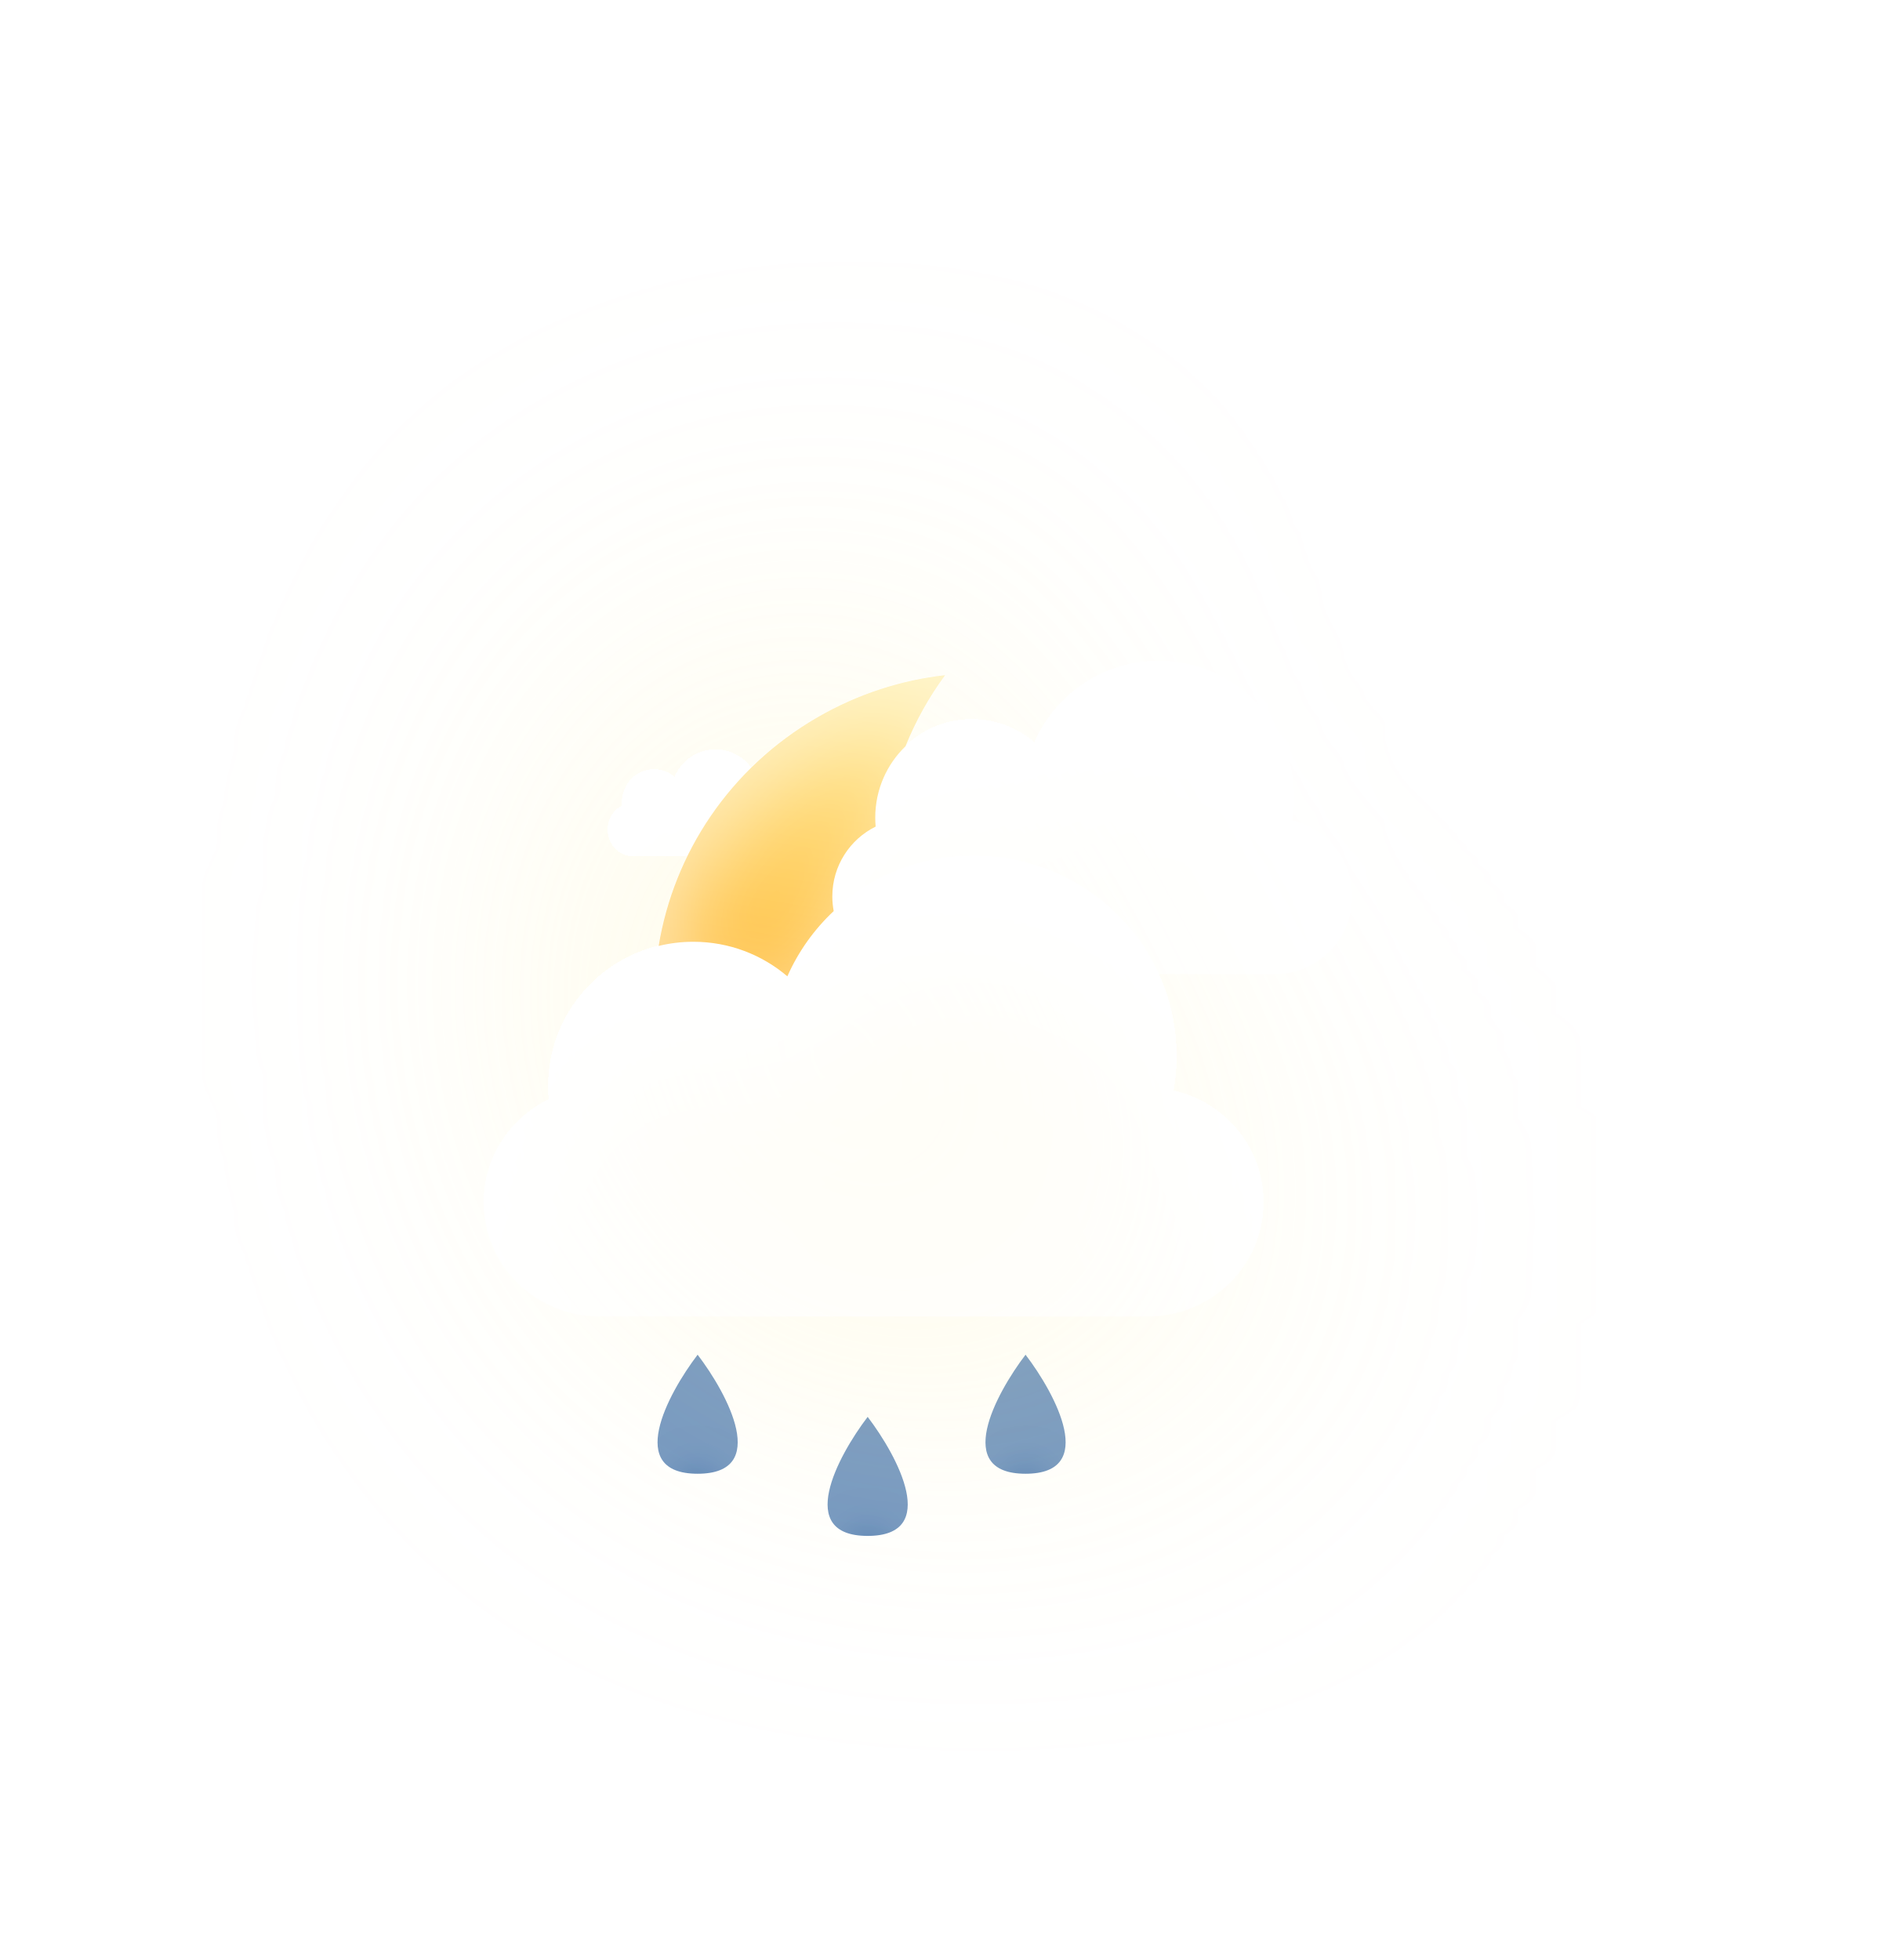
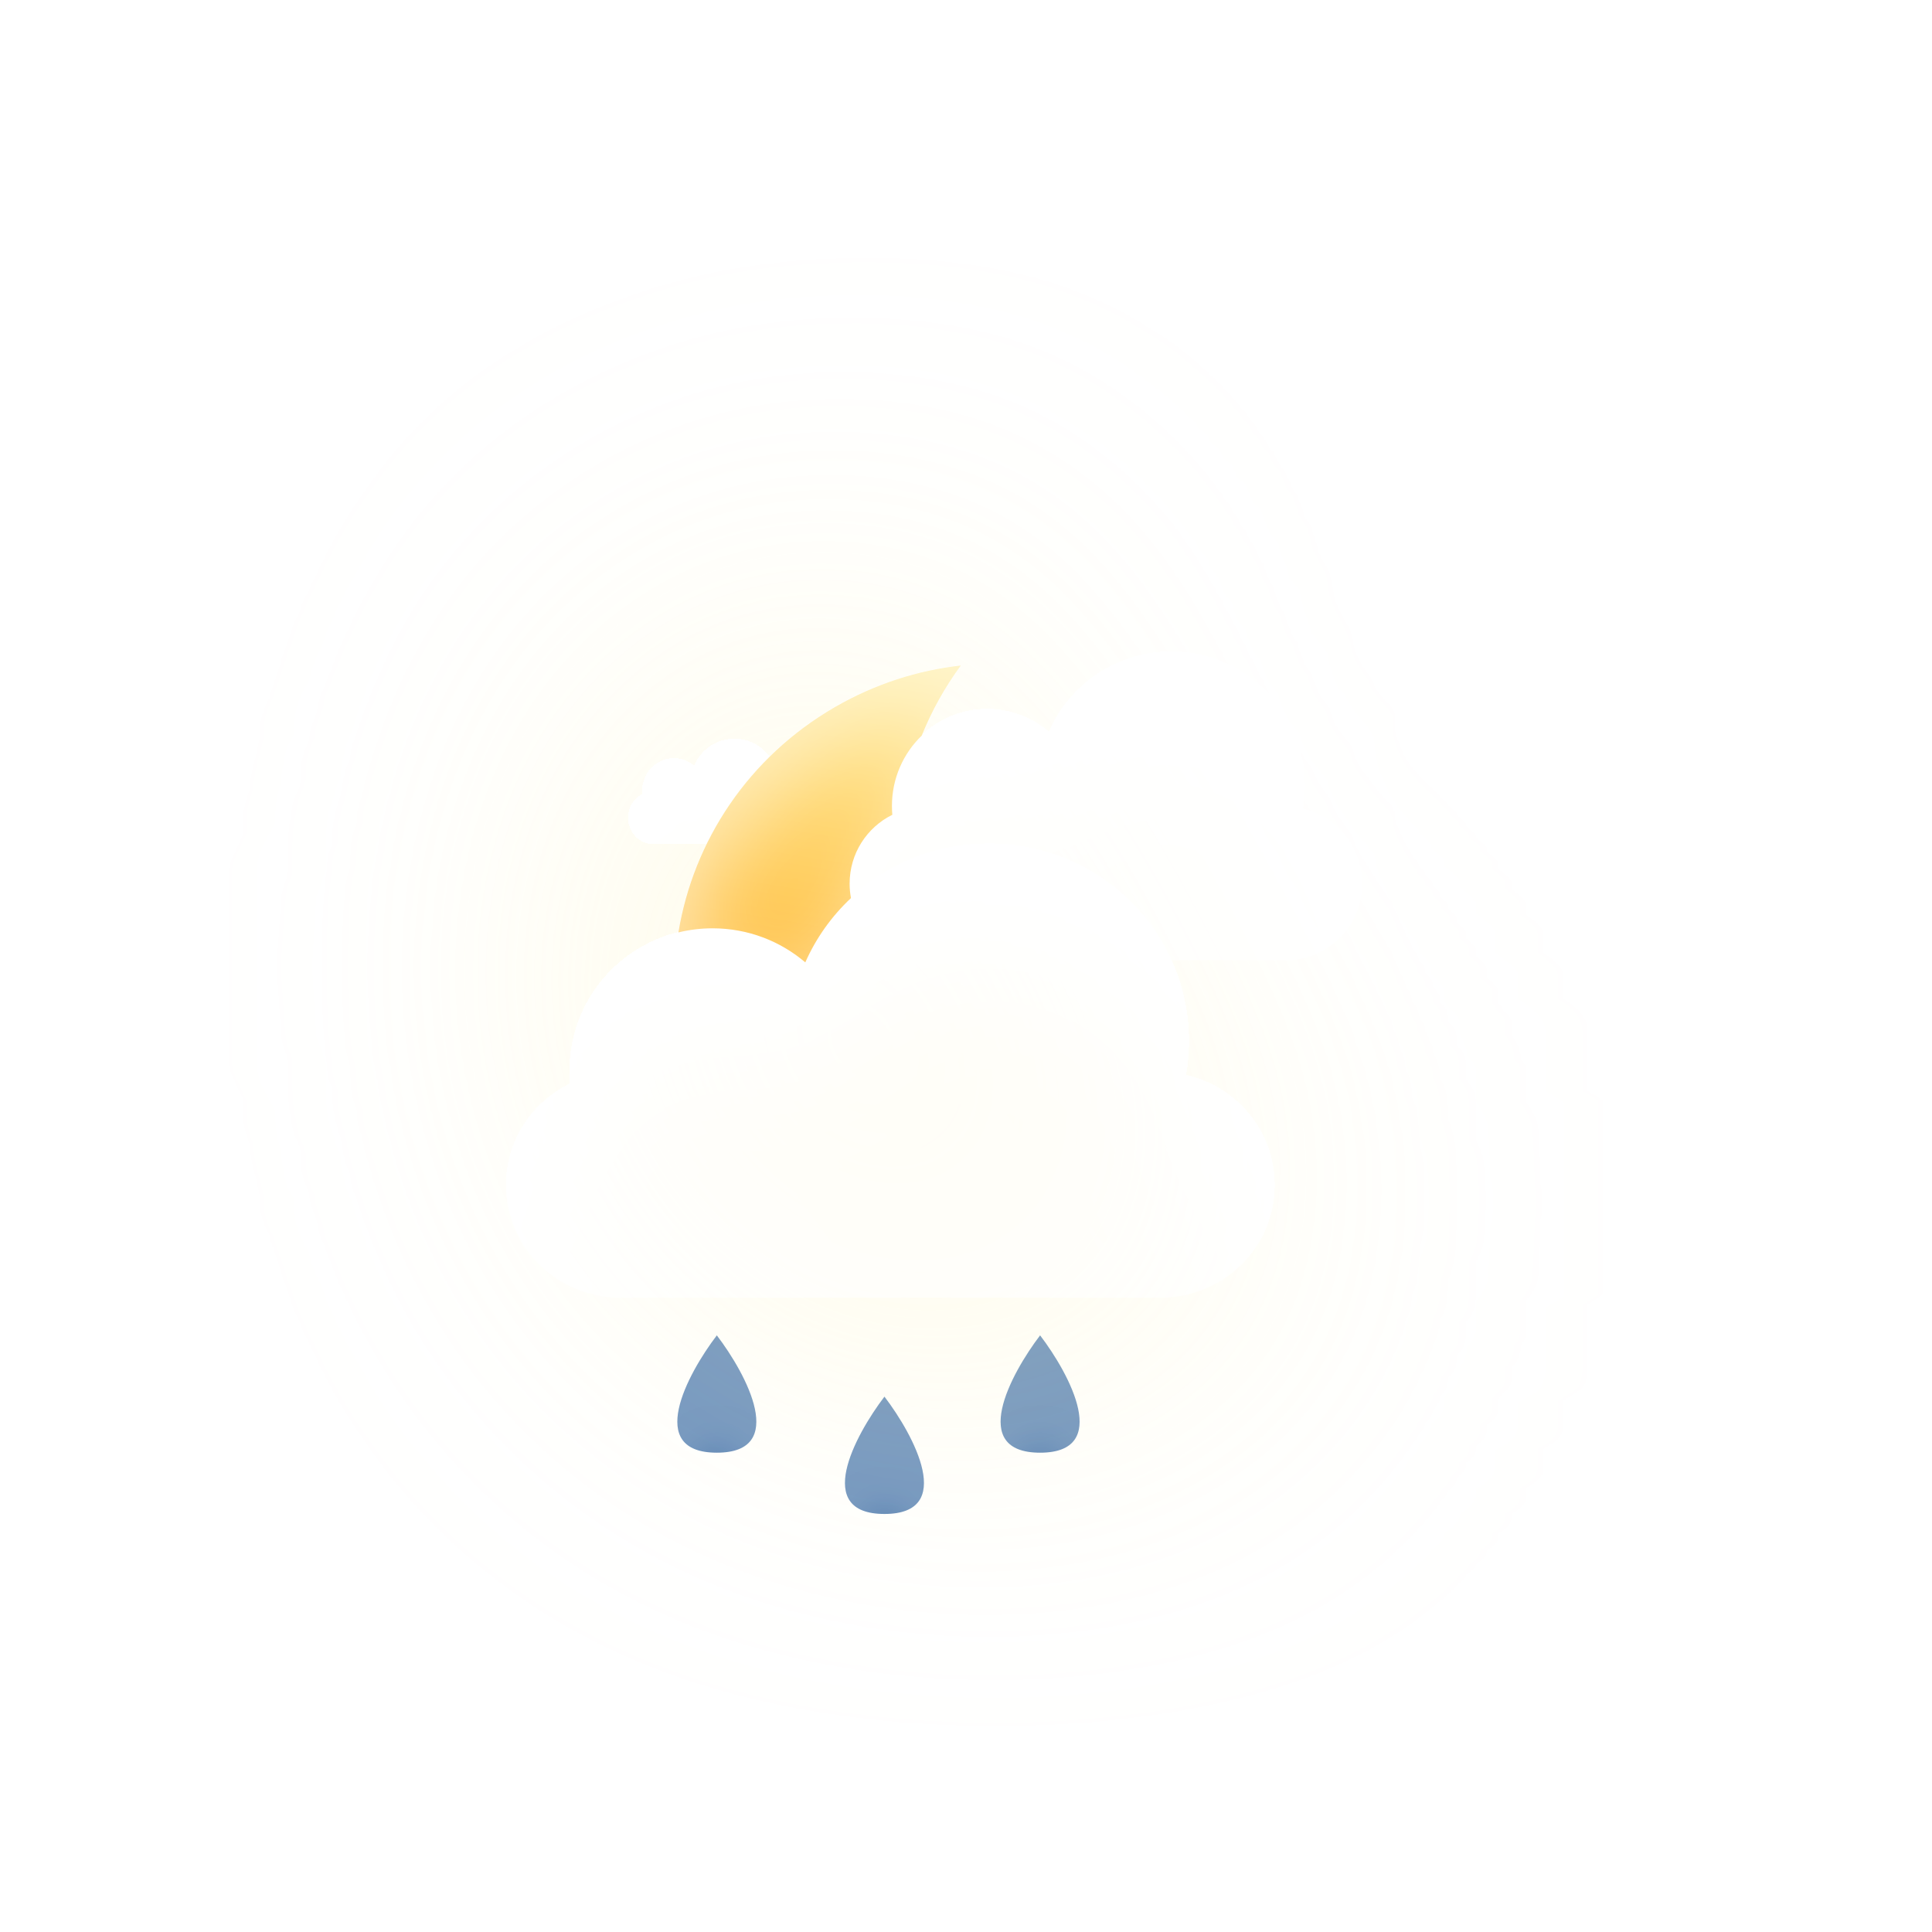
- <svg xmlns="http://www.w3.org/2000/svg" width="161" height="166" viewBox="0 0 161 166" fill="none">
+ <svg xmlns="http://www.w3.org/2000/svg" width="250" height="250" viewBox="0 0 161 166" fill="none">
  <g filter="url(#filter0_i_303_727)">
    <path d="M59.091 114.735C56.529 118.096 52.943 124.817 59.091 124.817C65.24 124.817 61.653 118.096 59.091 114.735Z" fill="#507CB1" />
  </g>
  <g filter="url(#filter1_i_303_727)">
    <path d="M73.493 120C70.932 123.361 67.345 130.082 73.493 130.082C79.642 130.082 76.055 123.361 73.493 120Z" fill="#507CB1" />
  </g>
  <g filter="url(#filter2_i_303_727)">
    <path d="M86.867 114.735C84.305 118.096 80.719 124.817 86.867 124.817C93.015 124.817 89.429 118.096 86.867 114.735Z" fill="#507CB1" />
  </g>
  <g opacity="0.4" filter="url(#filter3_f_303_727)">
    <path d="M80.69 53.306C73.92 62.499 72.746 75.045 78.718 85.391C84.691 95.736 96.143 100.992 107.49 99.725C105.077 103 101.954 105.85 98.19 108.023C83.864 116.295 65.683 111.625 57.582 97.594C49.481 83.562 54.527 65.482 68.854 57.211C72.617 55.038 76.647 53.758 80.69 53.306Z" fill="#FFEE94" />
  </g>
  <g filter="url(#filter4_i_303_727)">
    <path d="M64.326 68.087C64.363 67.867 64.382 67.641 64.382 67.41C64.382 65.251 62.692 63.5 60.607 63.5C59.058 63.5 57.726 64.468 57.145 65.851C56.674 65.43 56.062 65.176 55.395 65.176C53.906 65.176 52.698 66.44 52.698 68C52.698 68.087 52.702 68.173 52.709 68.258C51.993 68.621 51.5 69.384 51.5 70.266C51.5 71.5 52.466 72.5 53.657 72.5H63.843C65.034 72.5 66 71.5 66 70.266C66 69.203 65.285 68.314 64.326 68.087Z" fill="url(#paint0_linear_303_727)" />
  </g>
  <g filter="url(#filter5_i_303_727)">
    <path d="M99.38 92.378C99.549 91.425 99.636 90.445 99.636 89.445C99.636 80.087 91.944 72.5 82.454 72.5C75.4 72.5 69.339 76.693 66.692 82.689C64.549 80.864 61.767 79.762 58.727 79.762C51.949 79.762 46.455 85.241 46.455 92C46.455 92.376 46.472 92.749 46.505 93.117C43.245 94.691 41 97.996 41 101.817C41 107.165 45.396 111.5 50.818 111.5H97.182C102.604 111.5 107 107.165 107 101.817C107 97.215 103.744 93.362 99.38 92.378Z" fill="url(#paint1_linear_303_727)" />
  </g>
  <g filter="url(#filter6_i_303_727)">
    <path d="M109.591 67.514C109.591 68.194 109.532 68.859 109.42 69.507C112.329 70.176 114.5 72.793 114.5 75.921C114.5 79.554 111.57 82.5 107.955 82.5H98.132C95.442 76.605 89.434 72.5 82.454 72.5C77.866 72.5 73.698 74.274 70.617 77.163C70.54 76.761 70.5 76.346 70.5 75.921C70.5 73.324 71.996 71.079 74.17 70.009C74.148 69.759 74.136 69.506 74.136 69.25C74.136 64.657 77.799 60.934 82.318 60.934C84.345 60.934 86.199 61.683 87.628 62.924C89.392 58.849 93.433 56 98.136 56C104.463 56 109.591 61.155 109.591 67.514Z" fill="url(#paint2_linear_303_727)" />
  </g>
  <g filter="url(#filter7_i_303_727)">
    <path d="M76.697 63.207C77.552 61.083 78.678 59.055 80.059 57.18C76.369 57.592 72.69 58.761 69.254 60.744C61.776 65.062 57.068 72.307 55.79 80.115C56.731 79.884 57.715 79.762 58.727 79.762C61.767 79.762 64.549 80.864 66.692 82.689C67.618 80.593 68.96 78.717 70.617 77.163C70.54 76.761 70.5 76.346 70.5 75.921C70.5 73.324 71.996 71.079 74.17 70.008C74.148 69.759 74.136 69.506 74.136 69.25C74.136 66.87 75.12 64.723 76.697 63.207Z" fill="url(#paint3_linear_303_727)" />
  </g>
  <defs>
    <filter id="filter0_i_303_727" x="55.697" y="114.735" width="6.79" height="13.082" filterUnits="userSpaceOnUse" color-interpolation-filters="sRGB">
      <feFlood flood-opacity="0" result="BackgroundImageFix" />
      <feBlend mode="normal" in="SourceGraphic" in2="BackgroundImageFix" result="shape" />
      <feColorMatrix in="SourceAlpha" type="matrix" values="0 0 0 0 0 0 0 0 0 0 0 0 0 0 0 0 0 0 127 0" result="hardAlpha" />
      <feOffset dy="9" />
      <feGaussianBlur stdDeviation="1.5" />
      <feComposite in2="hardAlpha" operator="arithmetic" k2="-1" k3="1" />
      <feColorMatrix type="matrix" values="0 0 0 0 1 0 0 0 0 1 0 0 0 0 1 0 0 0 0.21 0" />
      <feBlend mode="normal" in2="shape" result="effect1_innerShadow_303_727" />
    </filter>
    <filter id="filter1_i_303_727" x="70.099" y="120" width="6.79" height="13.082" filterUnits="userSpaceOnUse" color-interpolation-filters="sRGB">
      <feFlood flood-opacity="0" result="BackgroundImageFix" />
      <feBlend mode="normal" in="SourceGraphic" in2="BackgroundImageFix" result="shape" />
      <feColorMatrix in="SourceAlpha" type="matrix" values="0 0 0 0 0 0 0 0 0 0 0 0 0 0 0 0 0 0 127 0" result="hardAlpha" />
      <feOffset dy="9" />
      <feGaussianBlur stdDeviation="1.5" />
      <feComposite in2="hardAlpha" operator="arithmetic" k2="-1" k3="1" />
      <feColorMatrix type="matrix" values="0 0 0 0 1 0 0 0 0 1 0 0 0 0 1 0 0 0 0.21 0" />
      <feBlend mode="normal" in2="shape" result="effect1_innerShadow_303_727" />
    </filter>
    <filter id="filter2_i_303_727" x="83.472" y="114.735" width="6.79" height="13.082" filterUnits="userSpaceOnUse" color-interpolation-filters="sRGB">
      <feFlood flood-opacity="0" result="BackgroundImageFix" />
      <feBlend mode="normal" in="SourceGraphic" in2="BackgroundImageFix" result="shape" />
      <feColorMatrix in="SourceAlpha" type="matrix" values="0 0 0 0 0 0 0 0 0 0 0 0 0 0 0 0 0 0 127 0" result="hardAlpha" />
      <feOffset dy="9" />
      <feGaussianBlur stdDeviation="1.5" />
      <feComposite in2="hardAlpha" operator="arithmetic" k2="-1" k3="1" />
      <feColorMatrix type="matrix" values="0 0 0 0 1 0 0 0 0 1 0 0 0 0 1 0 0 0 0.21 0" />
      <feBlend mode="normal" in2="shape" result="effect1_innerShadow_303_727" />
    </filter>
    <filter id="filter3_f_303_727" x="0.717" y="0.306" width="159.773" height="164.807" filterUnits="userSpaceOnUse" color-interpolation-filters="sRGB">
      <feFlood flood-opacity="0" result="BackgroundImageFix" />
      <feBlend mode="normal" in="SourceGraphic" in2="BackgroundImageFix" result="shape" />
      <feGaussianBlur stdDeviation="26.5" result="effect1_foregroundBlur_303_727" />
    </filter>
    <filter id="filter4_i_303_727" x="51.5" y="63.5" width="14.5" height="19" filterUnits="userSpaceOnUse" color-interpolation-filters="sRGB">
      <feFlood flood-opacity="0" result="BackgroundImageFix" />
      <feBlend mode="normal" in="SourceGraphic" in2="BackgroundImageFix" result="shape" />
      <feColorMatrix in="SourceAlpha" type="matrix" values="0 0 0 0 0 0 0 0 0 0 0 0 0 0 0 0 0 0 127 0" result="hardAlpha" />
      <feOffset dy="11" />
      <feGaussianBlur stdDeviation="5" />
      <feComposite in2="hardAlpha" operator="arithmetic" k2="-1" k3="1" />
      <feColorMatrix type="matrix" values="0 0 0 0 1 0 0 0 0 1 0 0 0 0 1 0 0 0 1 0" />
      <feBlend mode="normal" in2="shape" result="effect1_innerShadow_303_727" />
    </filter>
    <filter id="filter5_i_303_727" x="41" y="72.5" width="66" height="49" filterUnits="userSpaceOnUse" color-interpolation-filters="sRGB">
      <feFlood flood-opacity="0" result="BackgroundImageFix" />
      <feBlend mode="normal" in="SourceGraphic" in2="BackgroundImageFix" result="shape" />
      <feColorMatrix in="SourceAlpha" type="matrix" values="0 0 0 0 0 0 0 0 0 0 0 0 0 0 0 0 0 0 127 0" result="hardAlpha" />
      <feOffset dy="11" />
      <feGaussianBlur stdDeviation="5" />
      <feComposite in2="hardAlpha" operator="arithmetic" k2="-1" k3="1" />
      <feColorMatrix type="matrix" values="0 0 0 0 1 0 0 0 0 1 0 0 0 0 1 0 0 0 1 0" />
      <feBlend mode="normal" in2="shape" result="effect1_innerShadow_303_727" />
    </filter>
    <filter id="filter6_i_303_727" x="70.5" y="56" width="44" height="36.5" filterUnits="userSpaceOnUse" color-interpolation-filters="sRGB">
      <feFlood flood-opacity="0" result="BackgroundImageFix" />
      <feBlend mode="normal" in="SourceGraphic" in2="BackgroundImageFix" result="shape" />
      <feColorMatrix in="SourceAlpha" type="matrix" values="0 0 0 0 0 0 0 0 0 0 0 0 0 0 0 0 0 0 127 0" result="hardAlpha" />
      <feOffset dy="11" />
      <feGaussianBlur stdDeviation="5" />
      <feComposite in2="hardAlpha" operator="arithmetic" k2="-1" k3="1" />
      <feColorMatrix type="matrix" values="0 0 0 0 1 0 0 0 0 1 0 0 0 0 1 0 0 0 1 0" />
      <feBlend mode="normal" in2="shape" result="effect1_innerShadow_303_727" />
    </filter>
    <filter id="filter7_i_303_727" x="55.79" y="57.18" width="24.27" height="29.509" filterUnits="userSpaceOnUse" color-interpolation-filters="sRGB">
      <feFlood flood-opacity="0" result="BackgroundImageFix" />
      <feBlend mode="normal" in="SourceGraphic" in2="BackgroundImageFix" result="shape" />
      <feColorMatrix in="SourceAlpha" type="matrix" values="0 0 0 0 0 0 0 0 0 0 0 0 0 0 0 0 0 0 127 0" result="hardAlpha" />
      <feOffset dy="4" />
      <feGaussianBlur stdDeviation="4" />
      <feComposite in2="hardAlpha" operator="arithmetic" k2="-1" k3="1" />
      <feColorMatrix type="matrix" values="0 0 0 0 1 0 0 0 0 1 0 0 0 0 1 0 0 0 0.55 0" />
      <feBlend mode="normal" in2="shape" result="effect1_innerShadow_303_727" />
    </filter>
    <linearGradient id="paint0_linear_303_727" x1="52.422" y1="71.696" x2="67.512" y2="60.904" gradientUnits="userSpaceOnUse">
      <stop stop-color="white" stop-opacity="0.65" />
      <stop offset="1" stop-color="white" stop-opacity="0.58" />
    </linearGradient>
    <linearGradient id="paint1_linear_303_727" x1="45.198" y1="108.018" x2="111.56" y2="58.162" gradientUnits="userSpaceOnUse">
      <stop stop-color="white" stop-opacity="0.65" />
      <stop offset="1" stop-color="white" stop-opacity="0.58" />
    </linearGradient>
    <linearGradient id="paint2_linear_303_727" x1="111.701" y1="80.134" x2="66.855" y2="47.078" gradientUnits="userSpaceOnUse">
      <stop stop-color="white" stop-opacity="0.65" />
      <stop offset="1" stop-color="white" stop-opacity="0.58" />
    </linearGradient>
    <linearGradient id="paint3_linear_303_727" x1="81.405" y1="52.73" x2="71.593" y2="112.142" gradientUnits="userSpaceOnUse">
      <stop stop-color="#FFEE94" />
      <stop offset="1" stop-color="#FF9900" />
    </linearGradient>
  </defs>
</svg>
